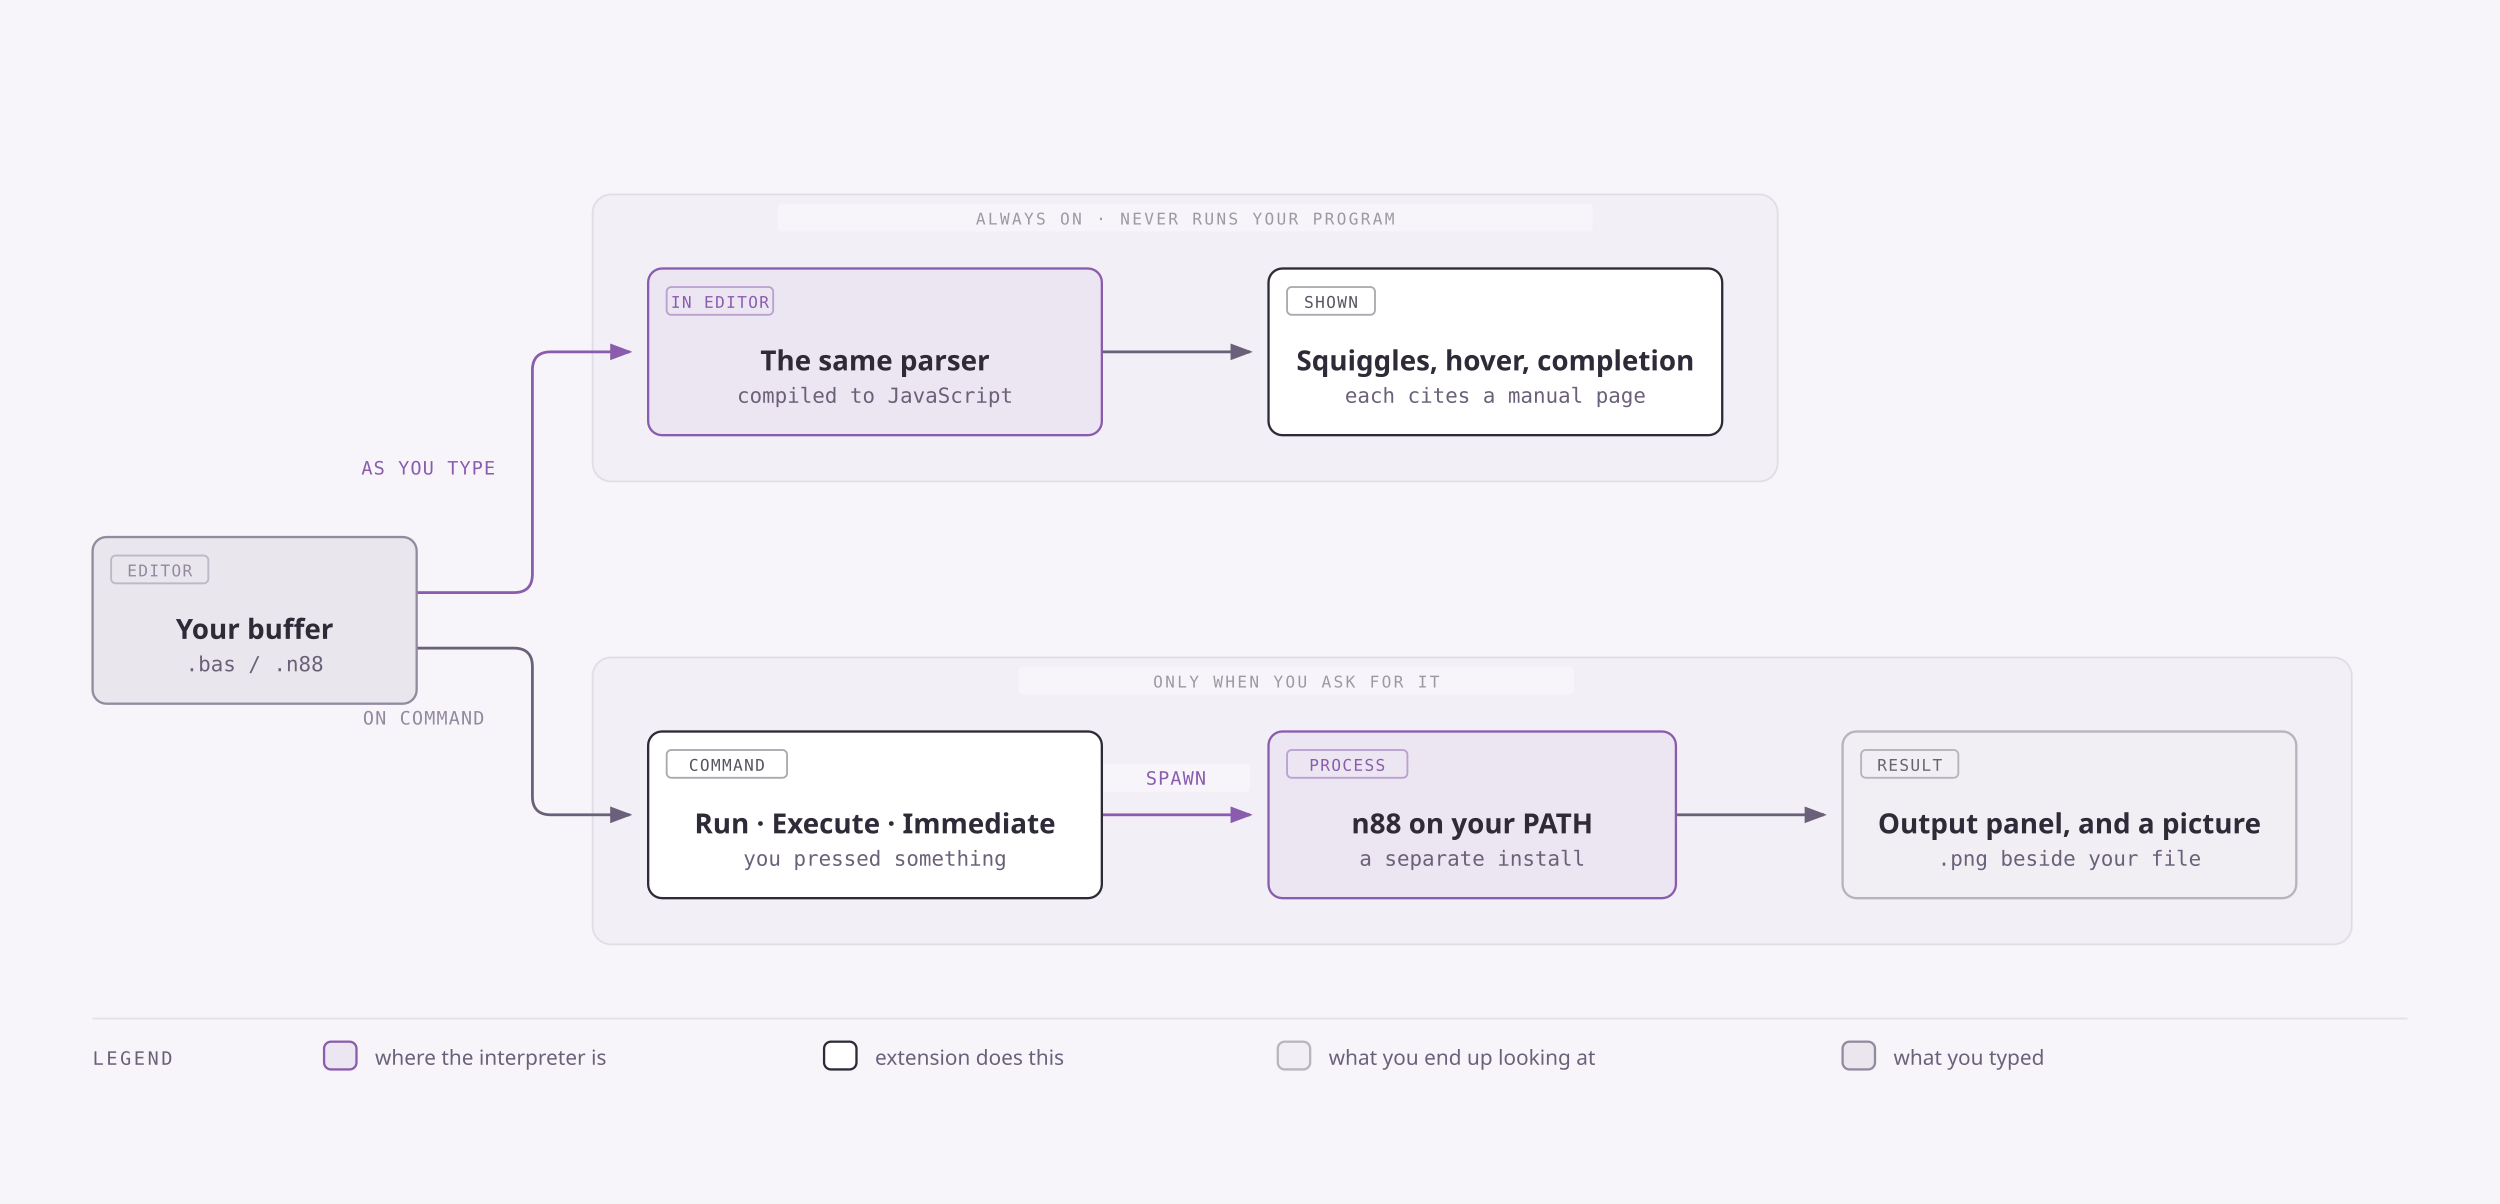
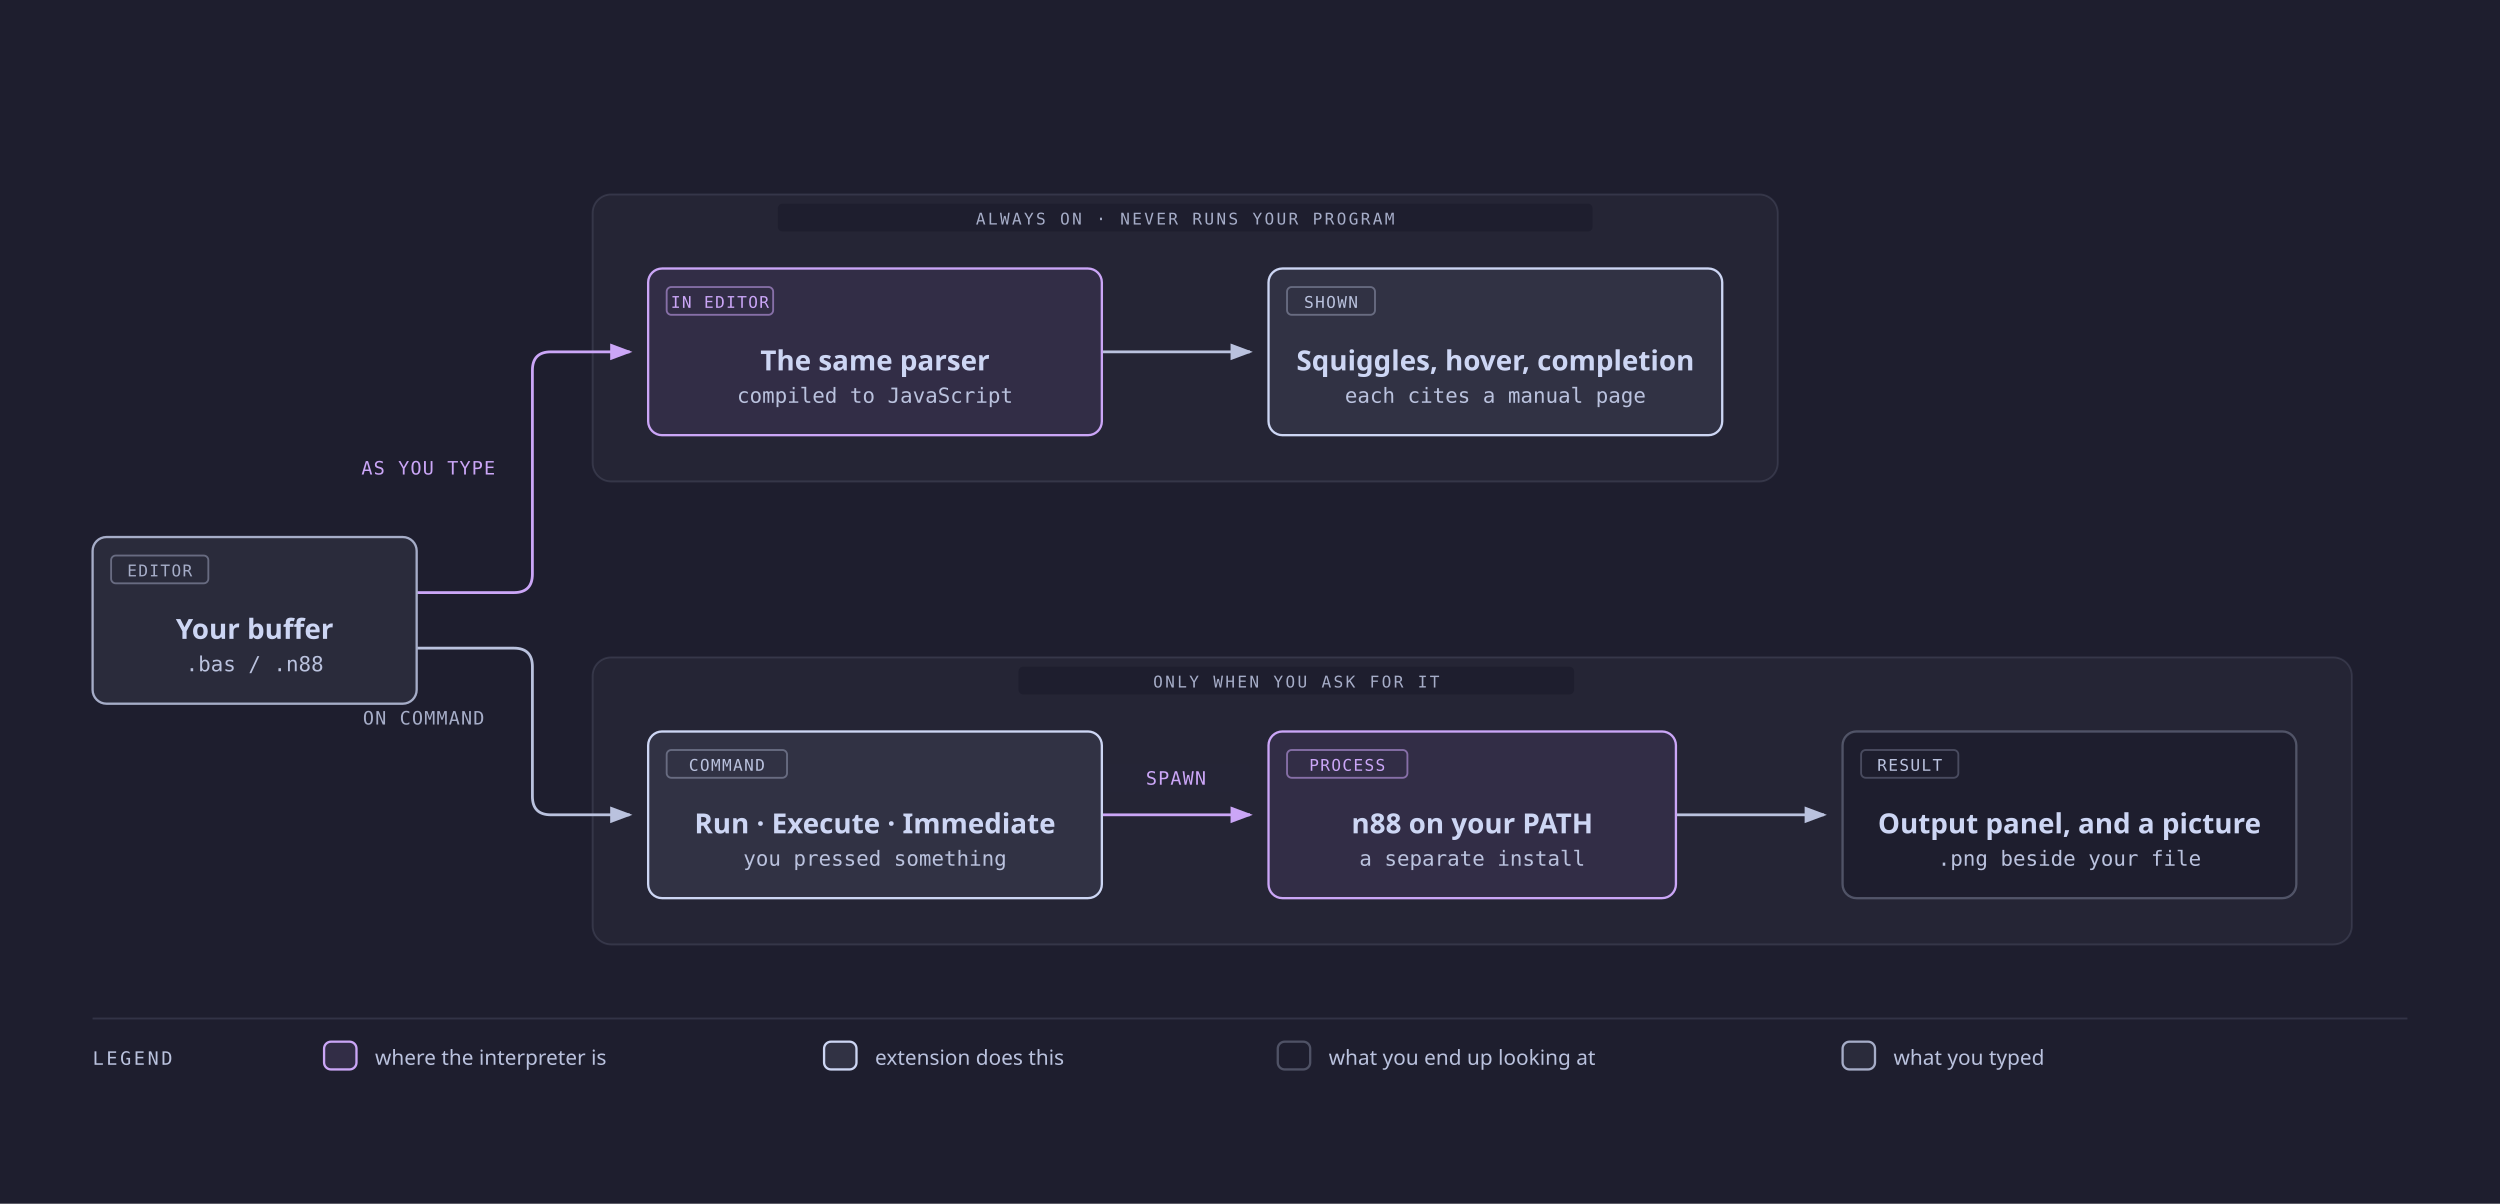
<svg xmlns="http://www.w3.org/2000/svg" viewBox="0 0 1080 520" role="img" aria-labelledby="extension-title extension-desc">
  <defs>
    <marker id="arrow" markerWidth="8" markerHeight="6" refX="7" refY="3" orient="auto">
-       <polygon points="0 0, 8 3, 0 6" fill="#6b6079" />
+       <polygon points="0 0, 8 3, 0 6" fill="#bac2de" />
    </marker>
    <marker id="arrow-accent" markerWidth="8" markerHeight="6" refX="7" refY="3" orient="auto">
-       <polygon points="0 0, 8 3, 0 6" fill="#8a5cae" />
+       <polygon points="0 0, 8 3, 0 6" fill="#cba6f7" />
    </marker>
  </defs>
-   <rect width="100%" height="100%" fill="#f7f5fa" />
-   <rect x="256" y="84" width="512" height="124" rx="8" fill="rgba(46,42,56,0.02)" stroke="rgba(46,42,56,0.10)" stroke-width="0.8" />
-   <rect x="336" y="88" width="352" height="12" rx="2" fill="#f7f5fa" />
-   <text x="512" y="97" fill="rgba(46,42,56,0.45)" font-size="7" font-family="'Geist Mono',monospace" text-anchor="middle" letter-spacing="0.14em">ALWAYS ON · NEVER RUNS YOUR PROGRAM</text>
-   <rect x="256" y="284" width="760" height="124" rx="8" fill="rgba(46,42,56,0.02)" stroke="rgba(46,42,56,0.10)" stroke-width="0.8" />
-   <rect x="440" y="288" width="240" height="12" rx="2" fill="#f7f5fa" />
-   <text x="560" y="297" fill="rgba(46,42,56,0.45)" font-size="7" font-family="'Geist Mono',monospace" text-anchor="middle" letter-spacing="0.14em">ONLY WHEN YOU ASK FOR IT</text>
-   <path d="M 180,256 H 222 Q 230,256 230,248 V 160 Q 230,152 238,152 H 272" fill="none" stroke="#8a5cae" stroke-width="1.2" marker-end="url(#arrow-accent)" />
-   <path d="M 180,280 H 222 Q 230,280 230,288 V 344 Q 230,352 238,352 H 272" fill="none" stroke="#6b6079" stroke-width="1.2" marker-end="url(#arrow)" />
-   <line x1="476" y1="152" x2="540" y2="152" stroke="#6b6079" stroke-width="1.2" marker-end="url(#arrow)" />
-   <line x1="476" y1="352" x2="540" y2="352" stroke="#8a5cae" stroke-width="1.2" marker-end="url(#arrow-accent)" />
-   <line x1="724" y1="352" x2="788" y2="352" stroke="#6b6079" stroke-width="1.2" marker-end="url(#arrow)" />
-   <rect x="148" y="196" width="74" height="12" rx="2" fill="#f7f5fa" />
-   <text x="185" y="205" fill="#8a5cae" font-size="8" font-family="'Geist Mono',monospace" text-anchor="middle" letter-spacing="0.06em">AS YOU TYPE</text>
-   <rect x="144" y="304" width="78" height="12" rx="2" fill="#f7f5fa" />
-   <text x="183" y="313" fill="#938aa0" font-size="8" font-family="'Geist Mono',monospace" text-anchor="middle" letter-spacing="0.06em">ON COMMAND</text>
-   <rect x="476" y="330" width="64" height="12" rx="2" fill="#f7f5fa" />
-   <text x="508" y="339" fill="#8a5cae" font-size="8" font-family="'Geist Mono',monospace" text-anchor="middle" letter-spacing="0.06em">SPAWN</text>
-   <rect x="40" y="232" width="140" height="72" rx="6" fill="#f7f5fa" />
-   <rect x="40" y="232" width="140" height="72" rx="6" fill="rgba(107,96,121,0.10)" stroke="#938aa0" stroke-width="1" />
-   <rect x="48" y="240" width="42" height="12" rx="2" fill="transparent" stroke="rgba(147,138,160,0.5)" stroke-width="0.8" />
-   <text x="69" y="249" fill="#938aa0" font-size="7" font-family="'Geist Mono',monospace" text-anchor="middle" letter-spacing="0.08em">EDITOR</text>
-   <text x="110" y="276" fill="#2e2a38" font-size="12" font-weight="600" text-anchor="middle" font-family="'Geist',sans-serif">Your buffer</text>
-   <text x="110" y="290" fill="#6b6079" font-size="9" font-family="'Geist Mono',monospace" text-anchor="middle">.bas / .n88</text>
-   <rect x="280" y="116" width="196" height="72" rx="6" fill="#f7f5fa" />
-   <rect x="280" y="116" width="196" height="72" rx="6" fill="rgba(138,92,174,0.10)" stroke="#8a5cae" stroke-width="1" />
-   <rect x="288" y="124" width="46" height="12" rx="2" fill="transparent" stroke="rgba(138,92,174,0.5)" stroke-width="0.8" />
-   <text x="311" y="133" fill="#8a5cae" font-size="7" font-family="'Geist Mono',monospace" text-anchor="middle" letter-spacing="0.08em">IN EDITOR</text>
-   <text x="378" y="160" fill="#2e2a38" font-size="12" font-weight="600" text-anchor="middle" font-family="'Geist',sans-serif">The same parser</text>
-   <text x="378" y="174" fill="#6b6079" font-size="9" font-family="'Geist Mono',monospace" text-anchor="middle">compiled to JavaScript</text>
-   <rect x="548" y="116" width="196" height="72" rx="6" fill="#f7f5fa" />
-   <rect x="548" y="116" width="196" height="72" rx="6" fill="#ffffff" stroke="#2e2a38" stroke-width="1" />
-   <rect x="556" y="124" width="38" height="12" rx="2" fill="transparent" stroke="rgba(46,42,56,0.4)" stroke-width="0.8" />
-   <text x="575" y="133" fill="rgba(46,42,56,0.8)" font-size="7" font-family="'Geist Mono',monospace" text-anchor="middle" letter-spacing="0.08em">SHOWN</text>
-   <text x="646" y="160" fill="#2e2a38" font-size="12" font-weight="600" text-anchor="middle" font-family="'Geist',sans-serif">Squiggles, hover, completion</text>
-   <text x="646" y="174" fill="#6b6079" font-size="9" font-family="'Geist Mono',monospace" text-anchor="middle">each cites a manual page</text>
-   <rect x="280" y="316" width="196" height="72" rx="6" fill="#f7f5fa" />
-   <rect x="280" y="316" width="196" height="72" rx="6" fill="#ffffff" stroke="#2e2a38" stroke-width="1" />
-   <rect x="288" y="324" width="52" height="12" rx="2" fill="transparent" stroke="rgba(46,42,56,0.4)" stroke-width="0.8" />
-   <text x="314" y="333" fill="rgba(46,42,56,0.8)" font-size="7" font-family="'Geist Mono',monospace" text-anchor="middle" letter-spacing="0.08em">COMMAND</text>
-   <text x="378" y="360" fill="#2e2a38" font-size="12" font-weight="600" text-anchor="middle" font-family="'Geist',sans-serif">Run · Execute · Immediate</text>
-   <text x="378" y="374" fill="#6b6079" font-size="9" font-family="'Geist Mono',monospace" text-anchor="middle">you pressed something</text>
-   <rect x="548" y="316" width="176" height="72" rx="6" fill="#f7f5fa" />
-   <rect x="548" y="316" width="176" height="72" rx="6" fill="rgba(138,92,174,0.10)" stroke="#8a5cae" stroke-width="1" />
-   <rect x="556" y="324" width="52" height="12" rx="2" fill="transparent" stroke="rgba(138,92,174,0.5)" stroke-width="0.8" />
-   <text x="582" y="333" fill="#8a5cae" font-size="7" font-family="'Geist Mono',monospace" text-anchor="middle" letter-spacing="0.08em">PROCESS</text>
-   <text x="636" y="360" fill="#2e2a38" font-size="12" font-weight="600" text-anchor="middle" font-family="'Geist',sans-serif">n88 on your PATH</text>
-   <text x="636" y="374" fill="#6b6079" font-size="9" font-family="'Geist Mono',monospace" text-anchor="middle">a separate install</text>
-   <rect x="796" y="316" width="196" height="72" rx="6" fill="#f7f5fa" />
-   <rect x="796" y="316" width="196" height="72" rx="6" fill="rgba(46,42,56,0.03)" stroke="rgba(46,42,56,0.30)" stroke-width="1" />
-   <rect x="804" y="324" width="42" height="12" rx="2" fill="transparent" stroke="rgba(46,42,56,0.3)" stroke-width="0.8" />
-   <text x="825" y="333" fill="rgba(46,42,56,0.7)" font-size="7" font-family="'Geist Mono',monospace" text-anchor="middle" letter-spacing="0.08em">RESULT</text>
-   <text x="894" y="360" fill="#2e2a38" font-size="12" font-weight="600" text-anchor="middle" font-family="'Geist',sans-serif">Output panel, and a picture</text>
-   <text x="894" y="374" fill="#6b6079" font-size="9" font-family="'Geist Mono',monospace" text-anchor="middle">.png beside your file</text>
-   <line x1="40" y1="440" x2="1040" y2="440" stroke="rgba(46,42,56,0.10)" stroke-width="0.8" />
-   <text x="40" y="460" fill="#6b6079" font-size="8" font-family="'Geist Mono',monospace" letter-spacing="0.14em">LEGEND</text>
-   <rect x="140" y="450" width="14" height="12" rx="3" fill="rgba(138,92,174,0.10)" stroke="#8a5cae" stroke-width="1" />
-   <text x="162" y="460" fill="#6b6079" font-size="9" font-family="'Geist',sans-serif">where the interpreter is</text>
-   <rect x="356" y="450" width="14" height="12" rx="3" fill="#ffffff" stroke="#2e2a38" stroke-width="1" />
-   <text x="378" y="460" fill="#6b6079" font-size="9" font-family="'Geist',sans-serif">extension does this</text>
-   <rect x="552" y="450" width="14" height="12" rx="3" fill="rgba(46,42,56,0.03)" stroke="rgba(46,42,56,0.30)" stroke-width="1" />
-   <text x="574" y="460" fill="#6b6079" font-size="9" font-family="'Geist',sans-serif">what you end up looking at</text>
-   <rect x="796" y="450" width="14" height="12" rx="3" fill="rgba(107,96,121,0.10)" stroke="#938aa0" stroke-width="1" />
-   <text x="818" y="460" fill="#6b6079" font-size="9" font-family="'Geist',sans-serif">what you typed</text>
+   <rect width="100%" height="100%" fill="#1e1e2e" />
+   <rect x="256" y="84" width="512" height="124" rx="8" fill="rgba(205,214,244,0.04)" stroke="rgba(205,214,244,0.12)" stroke-width="0.8" />
+   <rect x="336" y="88" width="352" height="12" rx="2" fill="#1e1e2e" />
+   <text x="512" y="97" fill="#a6adc8" font-size="7" font-family="'Geist Mono', ui-monospace, monospace" text-anchor="middle" letter-spacing="0.14em">ALWAYS ON · NEVER RUNS YOUR PROGRAM</text>
+   <rect x="256" y="284" width="760" height="124" rx="8" fill="rgba(205,214,244,0.04)" stroke="rgba(205,214,244,0.12)" stroke-width="0.8" />
+   <rect x="440" y="288" width="240" height="12" rx="2" fill="#1e1e2e" />
+   <text x="560" y="297" fill="#a6adc8" font-size="7" font-family="'Geist Mono', ui-monospace, monospace" text-anchor="middle" letter-spacing="0.14em">ONLY WHEN YOU ASK FOR IT</text>
+   <path d="M 180,256 H 222 Q 230,256 230,248 V 160 Q 230,152 238,152 H 272" fill="none" stroke="#cba6f7" stroke-width="1.2" marker-end="url(#arrow-accent)" />
+   <path d="M 180,280 H 222 Q 230,280 230,288 V 344 Q 230,352 238,352 H 272" fill="none" stroke="#bac2de" stroke-width="1.2" marker-end="url(#arrow)" />
+   <line x1="476" y1="152" x2="540" y2="152" stroke="#bac2de" stroke-width="1.2" marker-end="url(#arrow)" />
+   <line x1="476" y1="352" x2="540" y2="352" stroke="#cba6f7" stroke-width="1.2" marker-end="url(#arrow-accent)" />
+   <line x1="724" y1="352" x2="788" y2="352" stroke="#bac2de" stroke-width="1.2" marker-end="url(#arrow)" />
+   <rect x="148" y="196" width="74" height="12" rx="2" fill="#1e1e2e" />
+   <text x="185" y="205" fill="#cba6f7" font-size="8" font-family="'Geist Mono', ui-monospace, monospace" text-anchor="middle" letter-spacing="0.06em">AS YOU TYPE</text>
+   <rect x="144" y="304" width="78" height="12" rx="2" fill="#1e1e2e" />
+   <text x="183" y="313" fill="#a6adc8" font-size="8" font-family="'Geist Mono', ui-monospace, monospace" text-anchor="middle" letter-spacing="0.06em">ON COMMAND</text>
+   <rect x="476" y="330" width="64" height="12" rx="2" fill="#252536" />
+   <text x="508" y="339" fill="#cba6f7" font-size="8" font-family="'Geist Mono', ui-monospace, monospace" text-anchor="middle" letter-spacing="0.06em">SPAWN</text>
+   <rect x="40" y="232" width="140" height="72" rx="6" fill="#1e1e2e" />
+   <rect x="40" y="232" width="140" height="72" rx="6" fill="rgba(186,194,222,0.08)" stroke="#a6adc8" stroke-width="1" />
+   <rect x="48" y="240" width="42" height="12" rx="2" fill="transparent" stroke="rgba(166,173,200,0.5)" stroke-width="0.8" />
+   <text x="69" y="249" fill="#a6adc8" font-size="7" font-family="'Geist Mono', ui-monospace, monospace" text-anchor="middle" letter-spacing="0.08em">EDITOR</text>
+   <text x="110" y="276" fill="#cdd6f4" font-size="12" font-weight="600" text-anchor="middle" font-family="'Geist', system-ui, sans-serif">Your buffer</text>
+   <text x="110" y="290" fill="#bac2de" font-size="9" font-family="'Geist Mono', ui-monospace, monospace" text-anchor="middle">.bas / .n88</text>
+   <rect x="280" y="116" width="196" height="72" rx="6" fill="#1e1e2e" />
+   <rect x="280" y="116" width="196" height="72" rx="6" fill="rgba(203,166,247,0.12)" stroke="#cba6f7" stroke-width="1" />
+   <rect x="288" y="124" width="46" height="12" rx="2" fill="transparent" stroke="rgba(203,166,247,0.55)" stroke-width="0.8" />
+   <text x="311" y="133" fill="#cba6f7" font-size="7" font-family="'Geist Mono', ui-monospace, monospace" text-anchor="middle" letter-spacing="0.08em">IN EDITOR</text>
+   <text x="378" y="160" fill="#cdd6f4" font-size="12" font-weight="600" text-anchor="middle" font-family="'Geist', system-ui, sans-serif">The same parser</text>
+   <text x="378" y="174" fill="#bac2de" font-size="9" font-family="'Geist Mono', ui-monospace, monospace" text-anchor="middle">compiled to JavaScript</text>
+   <rect x="548" y="116" width="196" height="72" rx="6" fill="#1e1e2e" />
+   <rect x="548" y="116" width="196" height="72" rx="6" fill="#313244" stroke="#cdd6f4" stroke-width="1" />
+   <rect x="556" y="124" width="38" height="12" rx="2" fill="transparent" stroke="rgba(205,214,244,0.35)" stroke-width="0.8" />
+   <text x="575" y="133" fill="#bac2de" font-size="7" font-family="'Geist Mono', ui-monospace, monospace" text-anchor="middle" letter-spacing="0.08em">SHOWN</text>
+   <text x="646" y="160" fill="#cdd6f4" font-size="12" font-weight="600" text-anchor="middle" font-family="'Geist', system-ui, sans-serif">Squiggles, hover, completion</text>
+   <text x="646" y="174" fill="#bac2de" font-size="9" font-family="'Geist Mono', ui-monospace, monospace" text-anchor="middle">each cites a manual page</text>
+   <rect x="280" y="316" width="196" height="72" rx="6" fill="#1e1e2e" />
+   <rect x="280" y="316" width="196" height="72" rx="6" fill="#313244" stroke="#cdd6f4" stroke-width="1" />
+   <rect x="288" y="324" width="52" height="12" rx="2" fill="transparent" stroke="rgba(205,214,244,0.35)" stroke-width="0.8" />
+   <text x="314" y="333" fill="#bac2de" font-size="7" font-family="'Geist Mono', ui-monospace, monospace" text-anchor="middle" letter-spacing="0.08em">COMMAND</text>
+   <text x="378" y="360" fill="#cdd6f4" font-size="12" font-weight="600" text-anchor="middle" font-family="'Geist', system-ui, sans-serif">Run · Execute · Immediate</text>
+   <text x="378" y="374" fill="#bac2de" font-size="9" font-family="'Geist Mono', ui-monospace, monospace" text-anchor="middle">you pressed something</text>
+   <rect x="548" y="316" width="176" height="72" rx="6" fill="#1e1e2e" />
+   <rect x="548" y="316" width="176" height="72" rx="6" fill="rgba(203,166,247,0.12)" stroke="#cba6f7" stroke-width="1" />
+   <rect x="556" y="324" width="52" height="12" rx="2" fill="transparent" stroke="rgba(203,166,247,0.55)" stroke-width="0.8" />
+   <text x="582" y="333" fill="#cba6f7" font-size="7" font-family="'Geist Mono', ui-monospace, monospace" text-anchor="middle" letter-spacing="0.08em">PROCESS</text>
+   <text x="636" y="360" fill="#cdd6f4" font-size="12" font-weight="600" text-anchor="middle" font-family="'Geist', system-ui, sans-serif">n88 on your PATH</text>
+   <text x="636" y="374" fill="#bac2de" font-size="9" font-family="'Geist Mono', ui-monospace, monospace" text-anchor="middle">a separate install</text>
+   <rect x="796" y="316" width="196" height="72" rx="6" fill="#1e1e2e" />
+   <rect x="796" y="316" width="196" height="72" rx="6" fill="#1e1e2e" stroke="rgba(205,214,244,0.28)" stroke-width="1" />
+   <rect x="804" y="324" width="42" height="12" rx="2" fill="transparent" stroke="rgba(205,214,244,0.25)" stroke-width="0.8" />
+   <text x="825" y="333" fill="#bac2de" font-size="7" font-family="'Geist Mono', ui-monospace, monospace" text-anchor="middle" letter-spacing="0.08em">RESULT</text>
+   <text x="894" y="360" fill="#cdd6f4" font-size="12" font-weight="600" text-anchor="middle" font-family="'Geist', system-ui, sans-serif">Output panel, and a picture</text>
+   <text x="894" y="374" fill="#bac2de" font-size="9" font-family="'Geist Mono', ui-monospace, monospace" text-anchor="middle">.png beside your file</text>
+   <line x1="40" y1="440" x2="1040" y2="440" stroke="rgba(205,214,244,0.12)" stroke-width="0.8" />
+   <text x="40" y="460" fill="#bac2de" font-size="8" font-family="'Geist Mono', ui-monospace, monospace" letter-spacing="0.14em">LEGEND</text>
+   <rect x="140" y="450" width="14" height="12" rx="3" fill="rgba(203,166,247,0.12)" stroke="#cba6f7" stroke-width="1" />
+   <text x="162" y="460" fill="#bac2de" font-size="9" font-family="'Geist', system-ui, sans-serif">where the interpreter is</text>
+   <rect x="356" y="450" width="14" height="12" rx="3" fill="#313244" stroke="#cdd6f4" stroke-width="1" />
+   <text x="378" y="460" fill="#bac2de" font-size="9" font-family="'Geist', system-ui, sans-serif">extension does this</text>
+   <rect x="552" y="450" width="14" height="12" rx="3" fill="#1e1e2e" stroke="rgba(205,214,244,0.28)" stroke-width="1" />
+   <text x="574" y="460" fill="#bac2de" font-size="9" font-family="'Geist', system-ui, sans-serif">what you end up looking at</text>
+   <rect x="796" y="450" width="14" height="12" rx="3" fill="rgba(186,194,222,0.08)" stroke="#a6adc8" stroke-width="1" />
+   <text x="818" y="460" fill="#bac2de" font-size="9" font-family="'Geist', system-ui, sans-serif">what you typed</text>
</svg>
